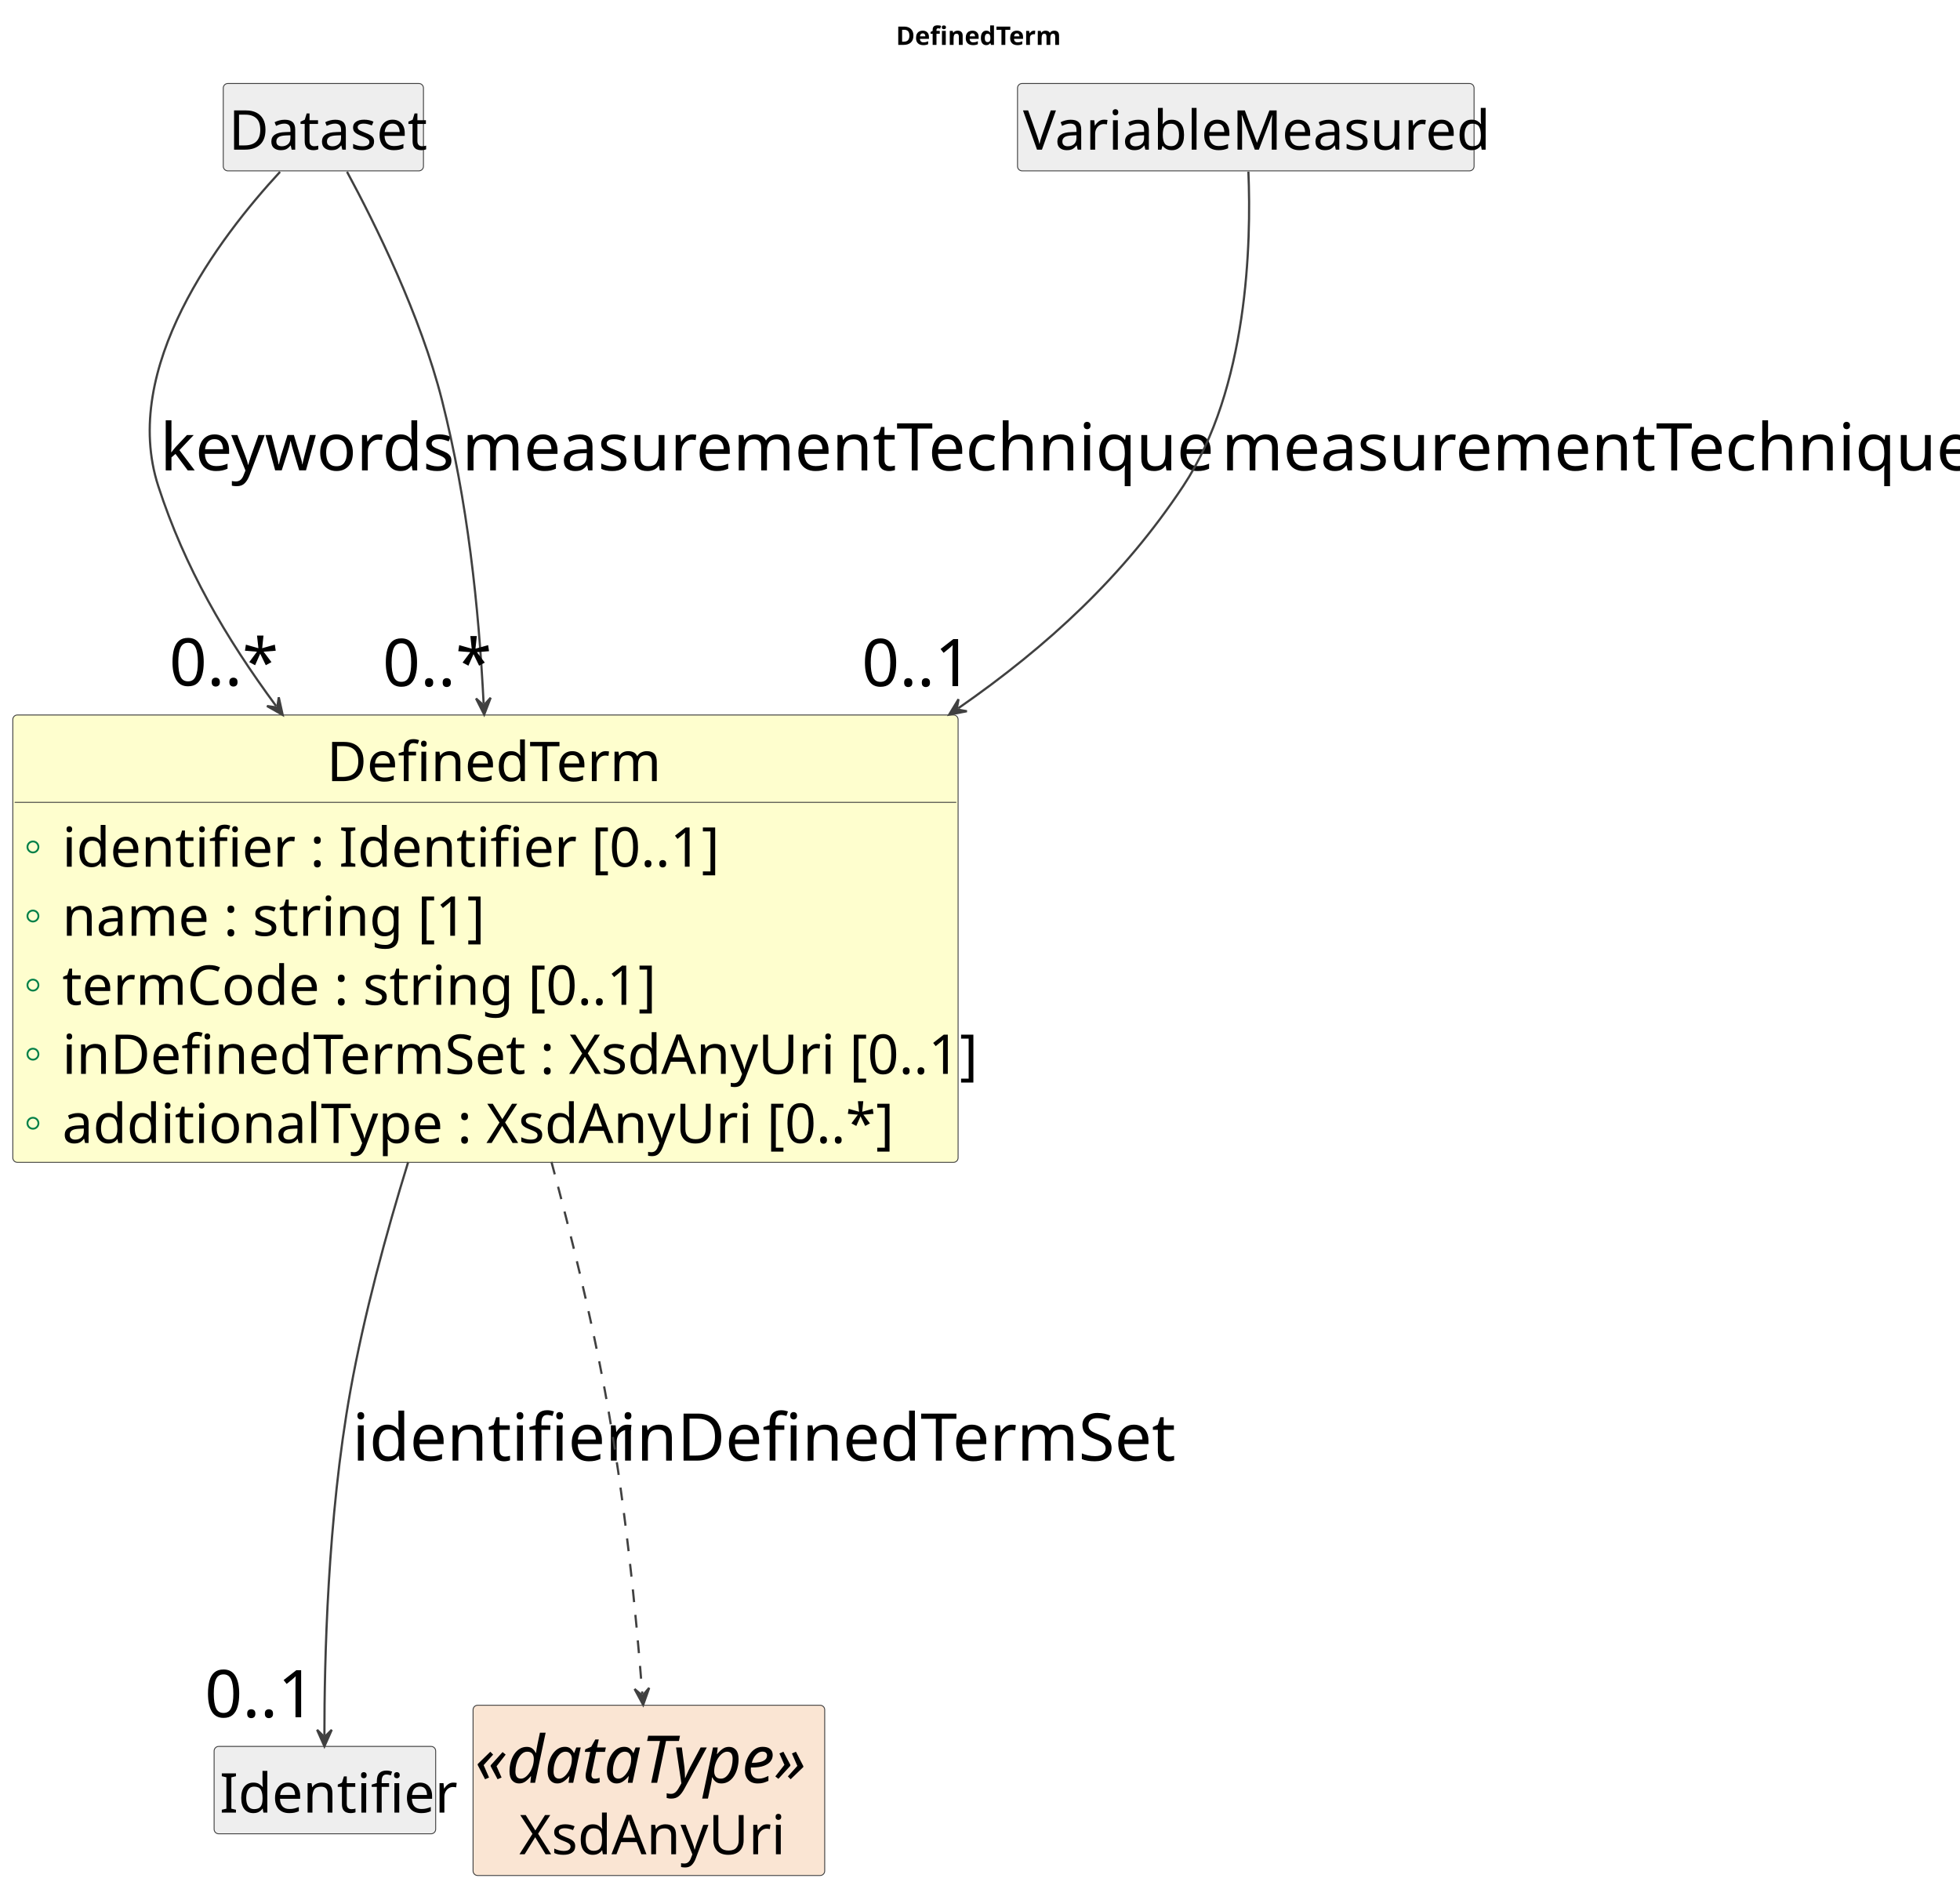
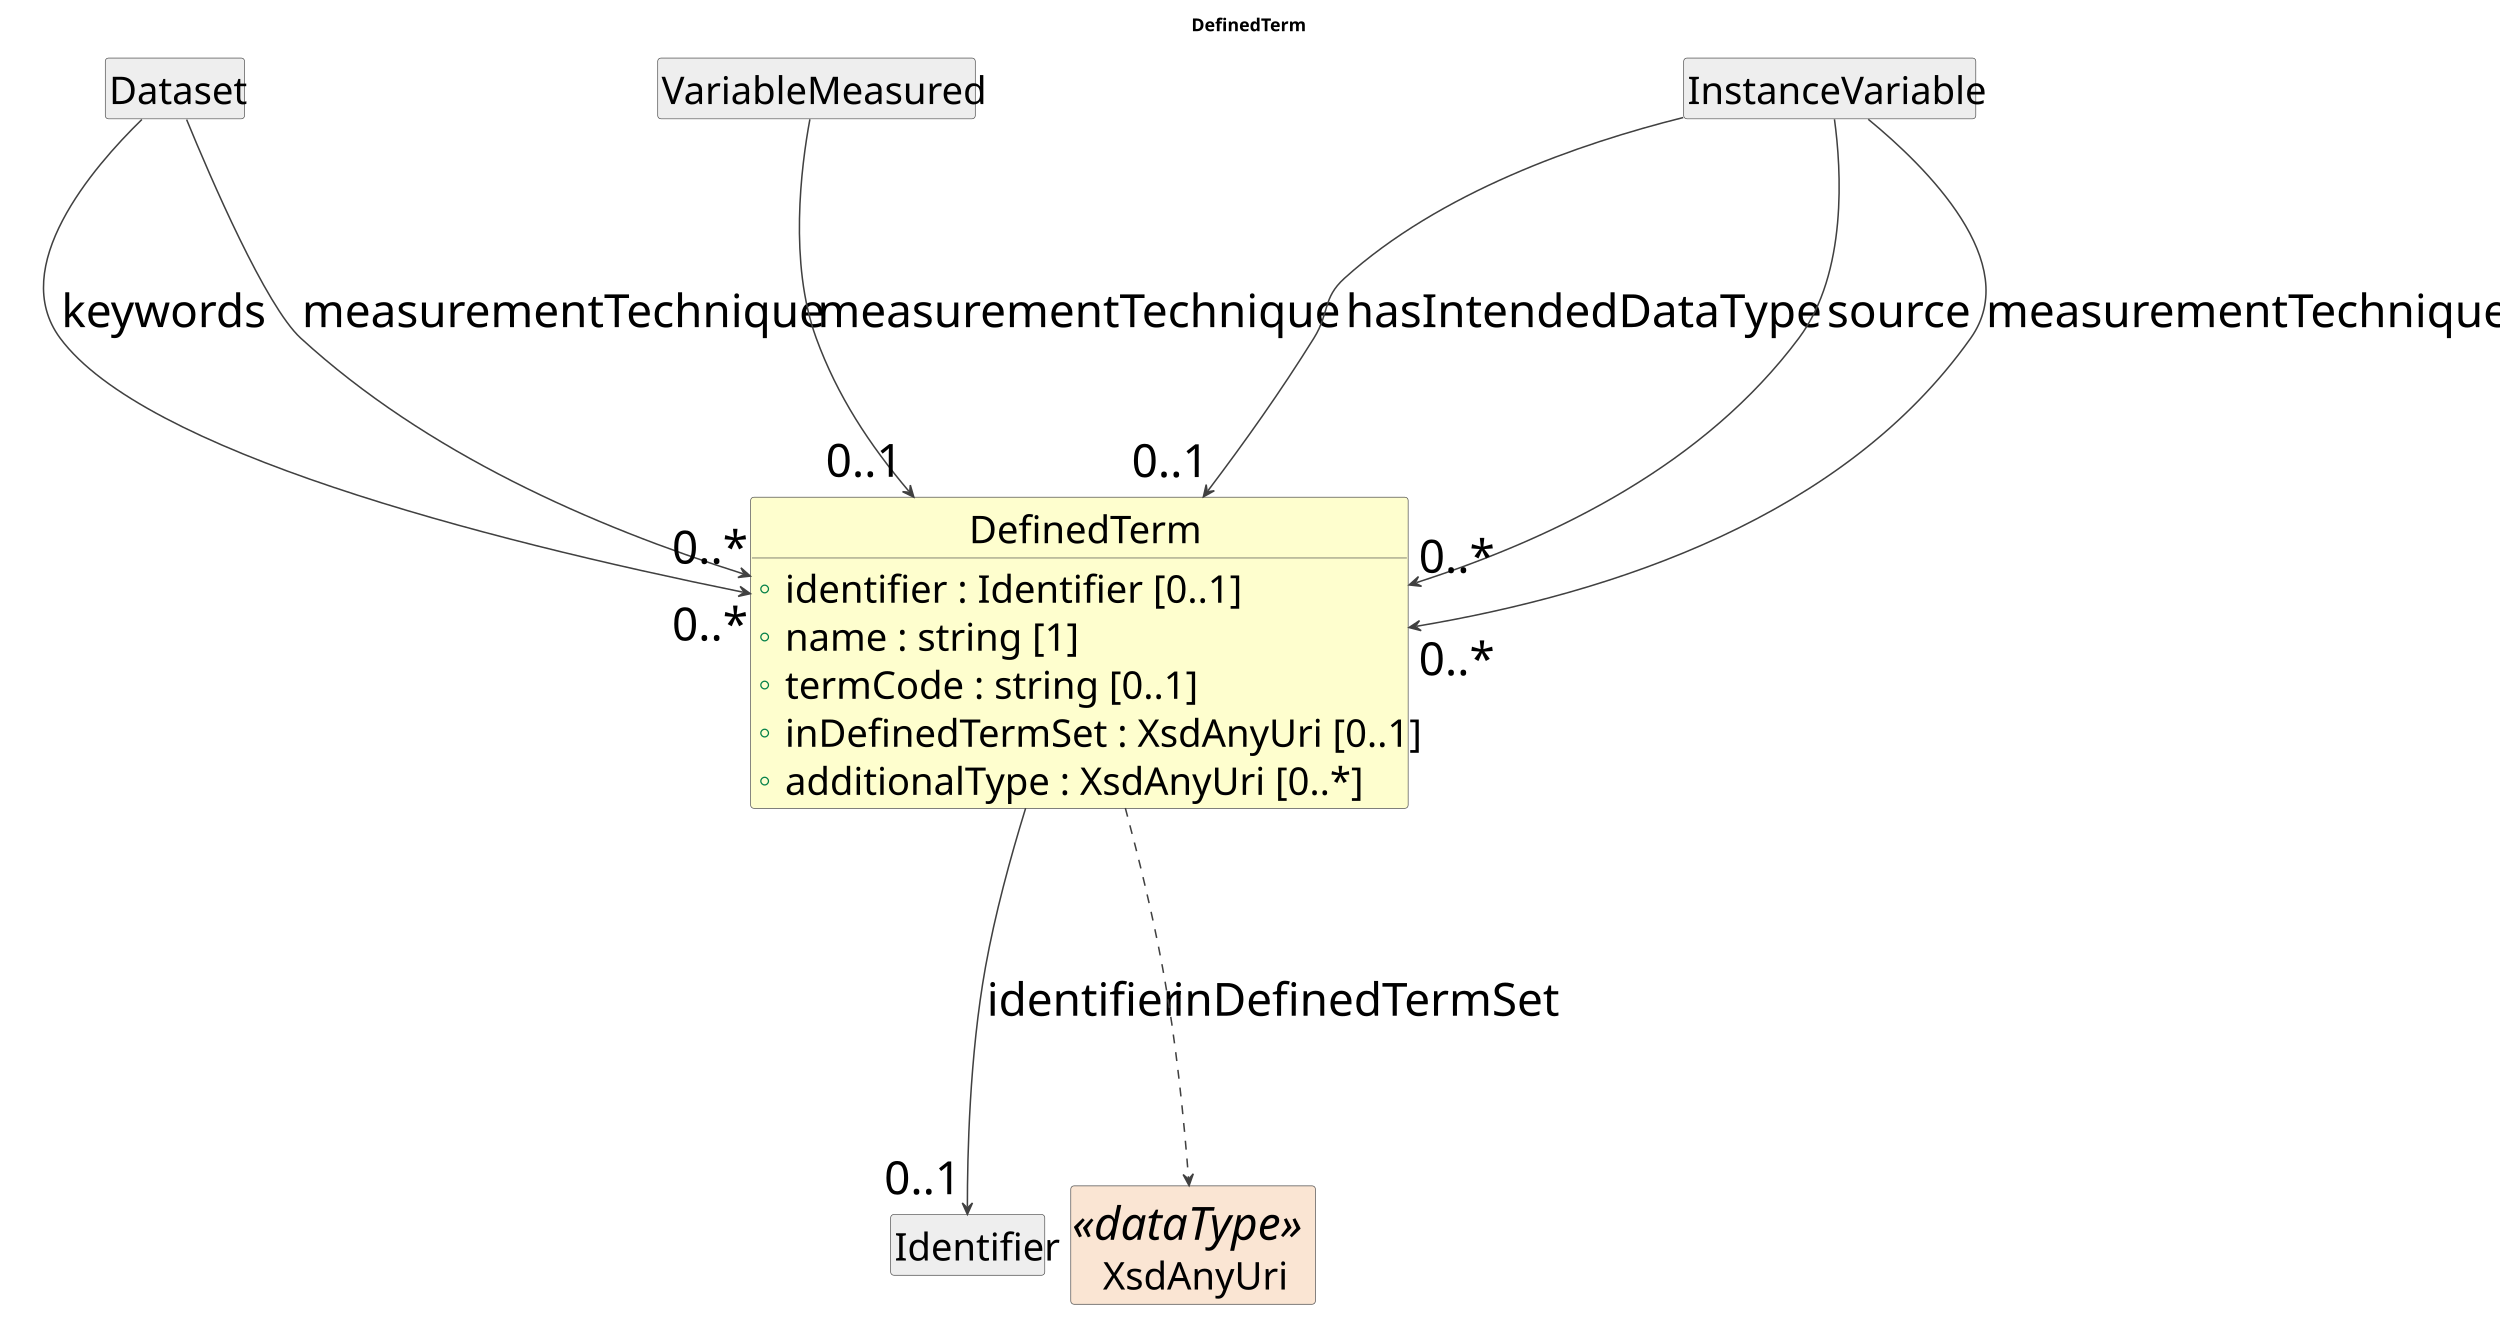
- <svg xmlns="http://www.w3.org/2000/svg" contentStyleType="text/css" data-diagram-type="CLASS" height="1038px" preserveAspectRatio="none" style="width:1071px;height:1038px;background:#FFFFFF;" version="1.1" viewBox="0 0 1071 1038" width="1071px" zoomAndPan="magnify">
+ <svg xmlns="http://www.w3.org/2000/svg" contentStyleType="text/css" data-diagram-type="CLASS" height="1038px" preserveAspectRatio="none" style="width:1964px;height:1038px;background:#FFFFFF;" version="1.1" viewBox="0 0 1964 1038" width="1964px" zoomAndPan="magnify">
  <defs />
  <g>
    <g class="title" data-source-line="1">
-       <text fill="#000000" font-family="sans-serif" font-size="14" font-weight="700" lengthAdjust="spacing" textLength="85.572" x="489.57" y="24.533">DefinedTerm</text>
+       <text fill="#000000" font-family="sans-serif" font-size="14" font-weight="700" lengthAdjust="spacing" textLength="85.572" x="935.925" y="24.533">DefinedTerm</text>
    </g>
    <g class="entity" data-qualified-name="DefinedTerm" data-source-line="16" id="ent0002">
-       <rect fill="#FEFECE" height="244.406" rx="2.5" ry="2.5" style="stroke:#404040;stroke-width:0.5;" width="516.53" x="7" y="390.609" />
-       <text fill="#000000" font-family="sans-serif" font-size="30" lengthAdjust="spacing" textLength="173.394" x="178.568" y="426.752">DefinedTerm</text>
-       <line style="stroke:#404040;stroke-width:0.5;" x1="8" x2="522.53" y1="438.344" y2="438.344" />
+       <rect fill="#FEFECE" height="244.406" rx="2.5" ry="2.5" style="stroke:#404040;stroke-width:0.5;" width="516.53" x="589.71" y="390.609" />
+       <text fill="#000000" font-family="sans-serif" font-size="30" lengthAdjust="spacing" textLength="173.394" x="761.278" y="426.752">DefinedTerm</text>
+       <line style="stroke:#404040;stroke-width:0.5;" x1="590.71" x2="1105.24" y1="438.344" y2="438.344" />
      <g data-visibility-modifier="PUBLIC_FIELD">
-         <ellipse cx="18" cy="462.711" fill="none" rx="3" ry="3" style="stroke:#038048;stroke-width:1;" />
+         <ellipse cx="600.71" cy="462.711" fill="none" rx="3" ry="3" style="stroke:#038048;stroke-width:1;" />
      </g>
-       <text fill="#000000" font-family="sans-serif" font-size="30" lengthAdjust="spacing" textLength="328.506" x="34" y="473.486">identifier : Identifier [0..1]</text>
+       <text fill="#000000" font-family="sans-serif" font-size="30" lengthAdjust="spacing" textLength="328.506" x="616.71" y="473.486">identifier : Identifier [0..1]</text>
      <g data-visibility-modifier="PUBLIC_FIELD">
-         <ellipse cx="18" cy="500.445" fill="none" rx="3" ry="3" style="stroke:#038048;stroke-width:1;" />
+         <ellipse cx="600.71" cy="500.445" fill="none" rx="3" ry="3" style="stroke:#038048;stroke-width:1;" />
      </g>
-       <text fill="#000000" font-family="sans-serif" font-size="30" lengthAdjust="spacing" textLength="215.098" x="34" y="511.221">name : string [1]</text>
+       <text fill="#000000" font-family="sans-serif" font-size="30" lengthAdjust="spacing" textLength="215.098" x="616.71" y="511.221">name : string [1]</text>
      <g data-visibility-modifier="PUBLIC_FIELD">
-         <ellipse cx="18" cy="538.18" fill="none" rx="3" ry="3" style="stroke:#038048;stroke-width:1;" />
+         <ellipse cx="600.71" cy="538.18" fill="none" rx="3" ry="3" style="stroke:#038048;stroke-width:1;" />
      </g>
-       <text fill="#000000" font-family="sans-serif" font-size="30" lengthAdjust="spacing" textLength="305.127" x="34" y="548.955">termCode : string [0..1]</text>
+       <text fill="#000000" font-family="sans-serif" font-size="30" lengthAdjust="spacing" textLength="305.127" x="616.71" y="548.955">termCode : string [0..1]</text>
      <g data-visibility-modifier="PUBLIC_FIELD">
-         <ellipse cx="18" cy="575.914" fill="none" rx="3" ry="3" style="stroke:#038048;stroke-width:1;" />
+         <ellipse cx="600.71" cy="575.914" fill="none" rx="3" ry="3" style="stroke:#038048;stroke-width:1;" />
      </g>
-       <text fill="#000000" font-family="sans-serif" font-size="30" lengthAdjust="spacing" textLength="483.53" x="34" y="586.689">inDefinedTermSet : XsdAnyUri [0..1]</text>
+       <text fill="#000000" font-family="sans-serif" font-size="30" lengthAdjust="spacing" textLength="483.53" x="616.71" y="586.689">inDefinedTermSet : XsdAnyUri [0..1]</text>
      <g data-visibility-modifier="PUBLIC_FIELD">
-         <ellipse cx="18" cy="613.648" fill="none" rx="3" ry="3" style="stroke:#038048;stroke-width:1;" />
+         <ellipse cx="600.71" cy="613.648" fill="none" rx="3" ry="3" style="stroke:#038048;stroke-width:1;" />
      </g>
-       <text fill="#000000" font-family="sans-serif" font-size="30" lengthAdjust="spacing" textLength="431.88" x="34" y="624.424">additionalType : XsdAnyUri [0..*]</text>
+       <text fill="#000000" font-family="sans-serif" font-size="30" lengthAdjust="spacing" textLength="431.88" x="616.71" y="624.424">additionalType : XsdAnyUri [0..*]</text>
    </g>
    <g class="entity" data-qualified-name="Dataset" data-source-line="23" id="ent0003">
-       <rect fill="#EEEEEE" height="47.734" rx="2.5" ry="2.5" style="stroke:#404040;stroke-width:0.5;" width="109.389" x="122" y="45.609" />
-       <text fill="#000000" font-family="sans-serif" font-size="30" lengthAdjust="spacing" textLength="103.389" x="125" y="81.752">Dataset</text>
+       <rect fill="#EEEEEE" height="47.734" rx="2.5" ry="2.5" style="stroke:#404040;stroke-width:0.5;" width="109.389" x="82.71" y="45.609" />
+       <text fill="#000000" font-family="sans-serif" font-size="30" lengthAdjust="spacing" textLength="103.389" x="85.71" y="81.752">Dataset</text>
    </g>
    <g class="entity" data-qualified-name="VariableMeasured" data-source-line="26" id="ent0006">
-       <rect fill="#EEEEEE" height="47.734" rx="2.5" ry="2.5" style="stroke:#404040;stroke-width:0.5;" width="249.472" x="556" y="45.609" />
-       <text fill="#000000" font-family="sans-serif" font-size="30" lengthAdjust="spacing" textLength="243.472" x="559" y="81.752">VariableMeasured</text>
+       <rect fill="#EEEEEE" height="47.734" rx="2.5" ry="2.5" style="stroke:#404040;stroke-width:0.5;" width="249.472" x="516.71" y="45.609" />
+       <text fill="#000000" font-family="sans-serif" font-size="30" lengthAdjust="spacing" textLength="243.472" x="519.71" y="81.752">VariableMeasured</text>
    </g>
-     <g class="entity" data-qualified-name="Identifier" data-source-line="28" id="ent0008">
-       <rect fill="#EEEEEE" height="47.734" rx="2.5" ry="2.5" style="stroke:#404040;stroke-width:0.5;" width="121.064" x="117" y="954.109" />
-       <text fill="#000000" font-family="sans-serif" font-size="30" lengthAdjust="spacing" textLength="115.064" x="120" y="990.252">Identifier</text>
+     <g class="entity" data-qualified-name="InstanceVariable" data-source-line="28" id="ent0008">
+       <rect fill="#EEEEEE" height="47.734" rx="2.5" ry="2.5" style="stroke:#404040;stroke-width:0.5;" width="229.477" x="1322.71" y="45.609" />
+       <text fill="#000000" font-family="sans-serif" font-size="30" lengthAdjust="spacing" textLength="223.477" x="1325.71" y="81.752">InstanceVariable</text>
    </g>
-     <g class="entity" data-qualified-name="XsdAnyUri" data-source-line="30" id="ent0010">
-       <rect fill="#FAE5D3" height="93.016" rx="2.5" ry="2.5" style="stroke:#404040;stroke-width:0.5;" width="192.143" x="258.5" y="931.609" />
-       <text fill="#000000" font-family="sans-serif" font-size="36" font-style="italic" lengthAdjust="spacing" textLength="190.143" x="259.5" y="973.981">«dataType»</text>
-       <text fill="#000000" font-family="sans-serif" font-size="30" lengthAdjust="spacing" textLength="141.709" x="283.717" y="1013.033">XsdAnyUri</text>
+     <g class="entity" data-qualified-name="Identifier" data-source-line="32" id="ent0012">
+       <rect fill="#EEEEEE" height="47.734" rx="2.5" ry="2.5" style="stroke:#404040;stroke-width:0.5;" width="121.064" x="699.71" y="954.109" />
+       <text fill="#000000" font-family="sans-serif" font-size="30" lengthAdjust="spacing" textLength="115.064" x="702.71" y="990.252">Identifier</text>
+     </g>
+     <g class="entity" data-qualified-name="XsdAnyUri" data-source-line="34" id="ent0014">
+       <rect fill="#FAE5D3" height="93.016" rx="2.5" ry="2.5" style="stroke:#404040;stroke-width:0.5;" width="192.143" x="841.21" y="931.609" />
+       <text fill="#000000" font-family="sans-serif" font-size="36" font-style="italic" lengthAdjust="spacing" textLength="190.143" x="842.21" y="973.981">«dataType»</text>
+       <text fill="#000000" font-family="sans-serif" font-size="30" lengthAdjust="spacing" textLength="141.709" x="866.427" y="1013.033">XsdAnyUri</text>
    </g>
    <g class="link" data-entity-1="ent0003" data-entity-2="ent0002" data-link-type="dependency" data-source-line="24" id="lnk4">
-       <path codeLine="24" d="M153.02,93.889 C119.85,129.739 65.51,201.079 86.5,265.609 C100.96,310.059 123.253,348.355 150.893,385.745" fill="none" id="Dataset-to-DefinedTerm" style="stroke:#404040;stroke-width:1.2;" />
-       <polygon fill="#404040" points="154.46,390.569,152.327,380.954,151.488,386.549,145.893,385.71,154.46,390.569" style="stroke:#404040;stroke-width:1.2;" />
-       <text fill="#000000" font-family="sans-serif" font-size="36" lengthAdjust="spacing" textLength="152.051" x="87.5" y="256.981">keywords</text>
-       <text fill="#000000" font-family="sans-serif" font-size="36" lengthAdjust="spacing" textLength="54.035" x="92.494" y="374.581">0..*</text>
+       <path codeLine="24" d="M111.46,93.869 C72.18,132.169 6,209.829 47.21,265.609 C112.71,354.229 375.33,422.926 583.63,465.206" fill="none" id="Dataset-to-DefinedTerm" style="stroke:#404040;stroke-width:1.2;" />
+       <polygon fill="#404040" points="589.51,466.399,581.486,460.689,584.61,465.405,579.894,468.529,589.51,466.399" style="stroke:#404040;stroke-width:1.2;" />
+       <text fill="#000000" font-family="sans-serif" font-size="36" lengthAdjust="spacing" textLength="152.051" x="48.21" y="256.981">keywords</text>
+       <text fill="#000000" font-family="sans-serif" font-size="36" lengthAdjust="spacing" textLength="54.035" x="527.928" y="503.139">0..*</text>
    </g>
    <g class="link" data-entity-1="ent0003" data-entity-2="ent0002" data-link-type="dependency" data-source-line="25" id="lnk5">
-       <path codeLine="25" d="M189.62,93.839 C204.98,122.269 229.8,172.359 241.5,218.609 C255.52,274.029 261.567,331.047 264.267,384.397" fill="none" id="Dataset-to-DefinedTerm-1" style="stroke:#404040;stroke-width:1.2;" />
-       <polygon fill="#404040" points="264.57,390.389,268.11,381.199,264.317,385.396,260.12,381.603,264.57,390.389" style="stroke:#404040;stroke-width:1.2;" />
-       <text fill="#000000" font-family="sans-serif" font-size="36" lengthAdjust="spacing" textLength="388.213" x="252.5" y="256.981">measurementTechnique</text>
-       <text fill="#000000" font-family="sans-serif" font-size="36" lengthAdjust="spacing" textLength="54.035" x="209.056" y="374.843">0..*</text>
+       <path codeLine="25" d="M146.6,93.929 C165.54,140.039 208.85,240.539 236.21,265.609 C334.8,355.919 465.03,413.209 583.76,450.779" fill="none" id="Dataset-to-DefinedTerm-1" style="stroke:#404040;stroke-width:1.2;" />
+       <polygon fill="#404040" points="589.48,452.589,582.106,446.061,584.713,451.081,579.693,453.688,589.48,452.589" style="stroke:#404040;stroke-width:1.2;" />
+       <text fill="#000000" font-family="sans-serif" font-size="36" lengthAdjust="spacing" textLength="388.213" x="237.21" y="256.981">measurementTechnique</text>
+       <text fill="#000000" font-family="sans-serif" font-size="36" lengthAdjust="spacing" textLength="54.035" x="527.897" y="442.767">0..*</text>
    </g>
    <g class="link" data-entity-1="ent0006" data-entity-2="ent0002" data-link-type="dependency" data-source-line="27" id="lnk7">
-       <path codeLine="27" d="M682.16,93.799 C683.77,132.679 681.99,212.039 646.5,265.609 C613.89,314.839 572.617,352.916 523.577,386.986" fill="none" id="VariableMeasured-to-DefinedTerm" style="stroke:#404040;stroke-width:1.2;" />
-       <polygon fill="#404040" points="518.65,390.409,528.323,388.559,522.756,387.557,523.759,381.989,518.65,390.409" style="stroke:#404040;stroke-width:1.2;" />
-       <text fill="#000000" font-family="sans-serif" font-size="36" lengthAdjust="spacing" textLength="388.213" x="667.5" y="256.981">measurementTechnique</text>
-       <text fill="#000000" font-family="sans-serif" font-size="36" lengthAdjust="spacing" textLength="60.047" x="470.868" y="374.864">0..1</text>
+       <path codeLine="27" d="M636.26,93.709 C629.31,131.139 619.75,206.769 641.21,265.609 C657.76,310.969 682.883,349.18 714.023,385.96" fill="none" id="VariableMeasured-to-DefinedTerm" style="stroke:#404040;stroke-width:1.2;" />
+       <polygon fill="#404040" points="717.9,390.539,715.137,381.086,714.669,386.723,709.032,386.255,717.9,390.539" style="stroke:#404040;stroke-width:1.2;" />
+       <text fill="#000000" font-family="sans-serif" font-size="36" lengthAdjust="spacing" textLength="388.213" x="642.21" y="256.981">measurementTechnique</text>
+       <text fill="#000000" font-family="sans-serif" font-size="36" lengthAdjust="spacing" textLength="60.047" x="648.647" y="374.549">0..1</text>
    </g>
-     <g class="link" data-entity-1="ent0002" data-entity-2="ent0008" data-link-type="dependency" data-source-line="29" id="lnk9">
-       <path codeLine="29" d="M223.03,634.899 C210.88,674.219 198.93,718.349 191.5,759.609 C178.89,829.619 177.247,908.099 177.267,948.039" fill="none" id="DefinedTerm-to-Identifier" style="stroke:#404040;stroke-width:1.2;" />
-       <polygon fill="#404040" points="177.27,954.039,181.27,945.039,177.27,949.039,173.27,945.039,177.27,954.039" style="stroke:#404040;stroke-width:1.2;" />
-       <text fill="#000000" font-family="sans-serif" font-size="36" lengthAdjust="spacing" textLength="136.072" x="192.5" y="797.981">identifier</text>
-       <text fill="#000000" font-family="sans-serif" font-size="36" lengthAdjust="spacing" textLength="60.047" x="111.884" y="938.164">0..1</text>
+     <g class="link" data-entity-1="ent0008" data-entity-2="ent0002" data-link-type="dependency" data-source-line="29" id="lnk9">
+       <path codeLine="29" d="M1322.33,92.339 C1240.04,112.919 1130.99,151.069 1056.21,218.609 C1038.81,234.329 1044.62,245.699 1032.21,265.609 C1006.06,307.599 978.316,346.661 948.966,385.522" fill="none" id="InstanceVariable-to-DefinedTerm" style="stroke:#404040;stroke-width:1.2;" />
+       <polygon fill="#404040" points="945.35,390.309,953.966,385.538,948.364,386.32,947.582,380.717,945.35,390.309" style="stroke:#404040;stroke-width:1.2;" />
+       <text fill="#000000" font-family="sans-serif" font-size="36" lengthAdjust="spacing" textLength="354.252" x="1057.21" y="256.981">hasIntendedDataType</text>
+       <text fill="#000000" font-family="sans-serif" font-size="36" lengthAdjust="spacing" textLength="60.047" x="889.036" y="374.758">0..1</text>
    </g>
-     <g class="link" data-entity-1="ent0002" data-entity-2="ent0010" data-link-type="dependency" data-source-line="31" id="lnk11">
-       <path codeLine="31" d="M301.34,634.799 C312,674.309 322.86,718.569 330.5,759.609 C341.45,818.429 347.546,881.217 350.976,925.427" fill="none" id="DefinedTerm-to-XsdAnyUri" style="stroke:#404040;stroke-width:1.2;stroke-dasharray:7,7;" />
-       <polygon fill="#404040" points="351.44,931.409,354.732,922.127,351.053,926.424,346.756,922.746,351.44,931.409" style="stroke:#404040;stroke-width:1.2;" />
-       <text fill="#000000" font-family="sans-serif" font-size="36" lengthAdjust="spacing" textLength="290.127" x="338.5" y="797.981">inDefinedTermSet</text>
+     <g class="link" data-entity-1="ent0008" data-entity-2="ent0002" data-link-type="dependency" data-source-line="30" id="lnk10">
+       <path codeLine="30" d="M1441.15,93.699 C1446.54,133.149 1451.58,214.219 1413.21,265.609 C1339.69,364.089 1224.092,421.883 1112.692,457.703" fill="none" id="InstanceVariable-to-DefinedTerm-1" style="stroke:#404040;stroke-width:1.2;" />
+       <polygon fill="#404040" points="1106.98,459.539,1116.772,460.592,1111.74,458.009,1114.323,452.976,1106.98,459.539" style="stroke:#404040;stroke-width:1.2;" />
+       <text fill="#000000" font-family="sans-serif" font-size="36" lengthAdjust="spacing" textLength="108.053" x="1435.21" y="256.981">source</text>
+       <text fill="#000000" font-family="sans-serif" font-size="36" lengthAdjust="spacing" textLength="54.035" x="1114.578" y="449.901">0..*</text>
+     </g>
+     <g class="link" data-entity-1="ent0008" data-entity-2="ent0002" data-link-type="dependency" data-source-line="31" id="lnk11">
+       <path codeLine="31" d="M1467.71,93.719 C1513.36,131.159 1589.88,206.809 1548.21,265.609 C1448.7,406.059 1268.277,465.916 1112.857,491.996" fill="none" id="InstanceVariable-to-DefinedTerm-2" style="stroke:#404040;stroke-width:1.2;" />
+       <polygon fill="#404040" points="1106.94,492.989,1116.478,495.445,1111.871,492.162,1115.154,487.555,1106.94,492.989" style="stroke:#404040;stroke-width:1.2;" />
+       <text fill="#000000" font-family="sans-serif" font-size="36" lengthAdjust="spacing" textLength="388.213" x="1560.21" y="256.981">measurementTechnique</text>
+       <text fill="#000000" font-family="sans-serif" font-size="36" lengthAdjust="spacing" textLength="54.035" x="1114.536" y="530.435">0..*</text>
+     </g>
+     <g class="link" data-entity-1="ent0002" data-entity-2="ent0012" data-link-type="dependency" data-source-line="33" id="lnk13">
+       <path codeLine="33" d="M805.75,634.899 C793.6,674.219 781.65,718.349 774.21,759.609 C761.6,829.619 759.957,908.099 759.977,948.039" fill="none" id="DefinedTerm-to-Identifier" style="stroke:#404040;stroke-width:1.2;" />
+       <polygon fill="#404040" points="759.98,954.039,763.98,945.039,759.98,949.039,755.98,945.039,759.98,954.039" style="stroke:#404040;stroke-width:1.2;" />
+       <text fill="#000000" font-family="sans-serif" font-size="36" lengthAdjust="spacing" textLength="136.072" x="775.21" y="797.981">identifier</text>
+       <text fill="#000000" font-family="sans-serif" font-size="36" lengthAdjust="spacing" textLength="60.047" x="694.594" y="938.164">0..1</text>
+     </g>
+     <g class="link" data-entity-1="ent0002" data-entity-2="ent0014" data-link-type="dependency" data-source-line="35" id="lnk15">
+       <path codeLine="35" d="M884.06,634.799 C894.71,674.309 905.57,718.569 913.21,759.609 C924.17,818.429 930.267,881.217 933.687,925.427" fill="none" id="DefinedTerm-to-XsdAnyUri" style="stroke:#404040;stroke-width:1.2;stroke-dasharray:7,7;" />
+       <polygon fill="#404040" points="934.15,931.409,937.444,922.128,933.764,926.424,929.468,922.745,934.15,931.409" style="stroke:#404040;stroke-width:1.2;" />
+       <text fill="#000000" font-family="sans-serif" font-size="36" lengthAdjust="spacing" textLength="290.127" x="921.21" y="797.981">inDefinedTermSet</text>
    </g>
  </g>
</svg>
